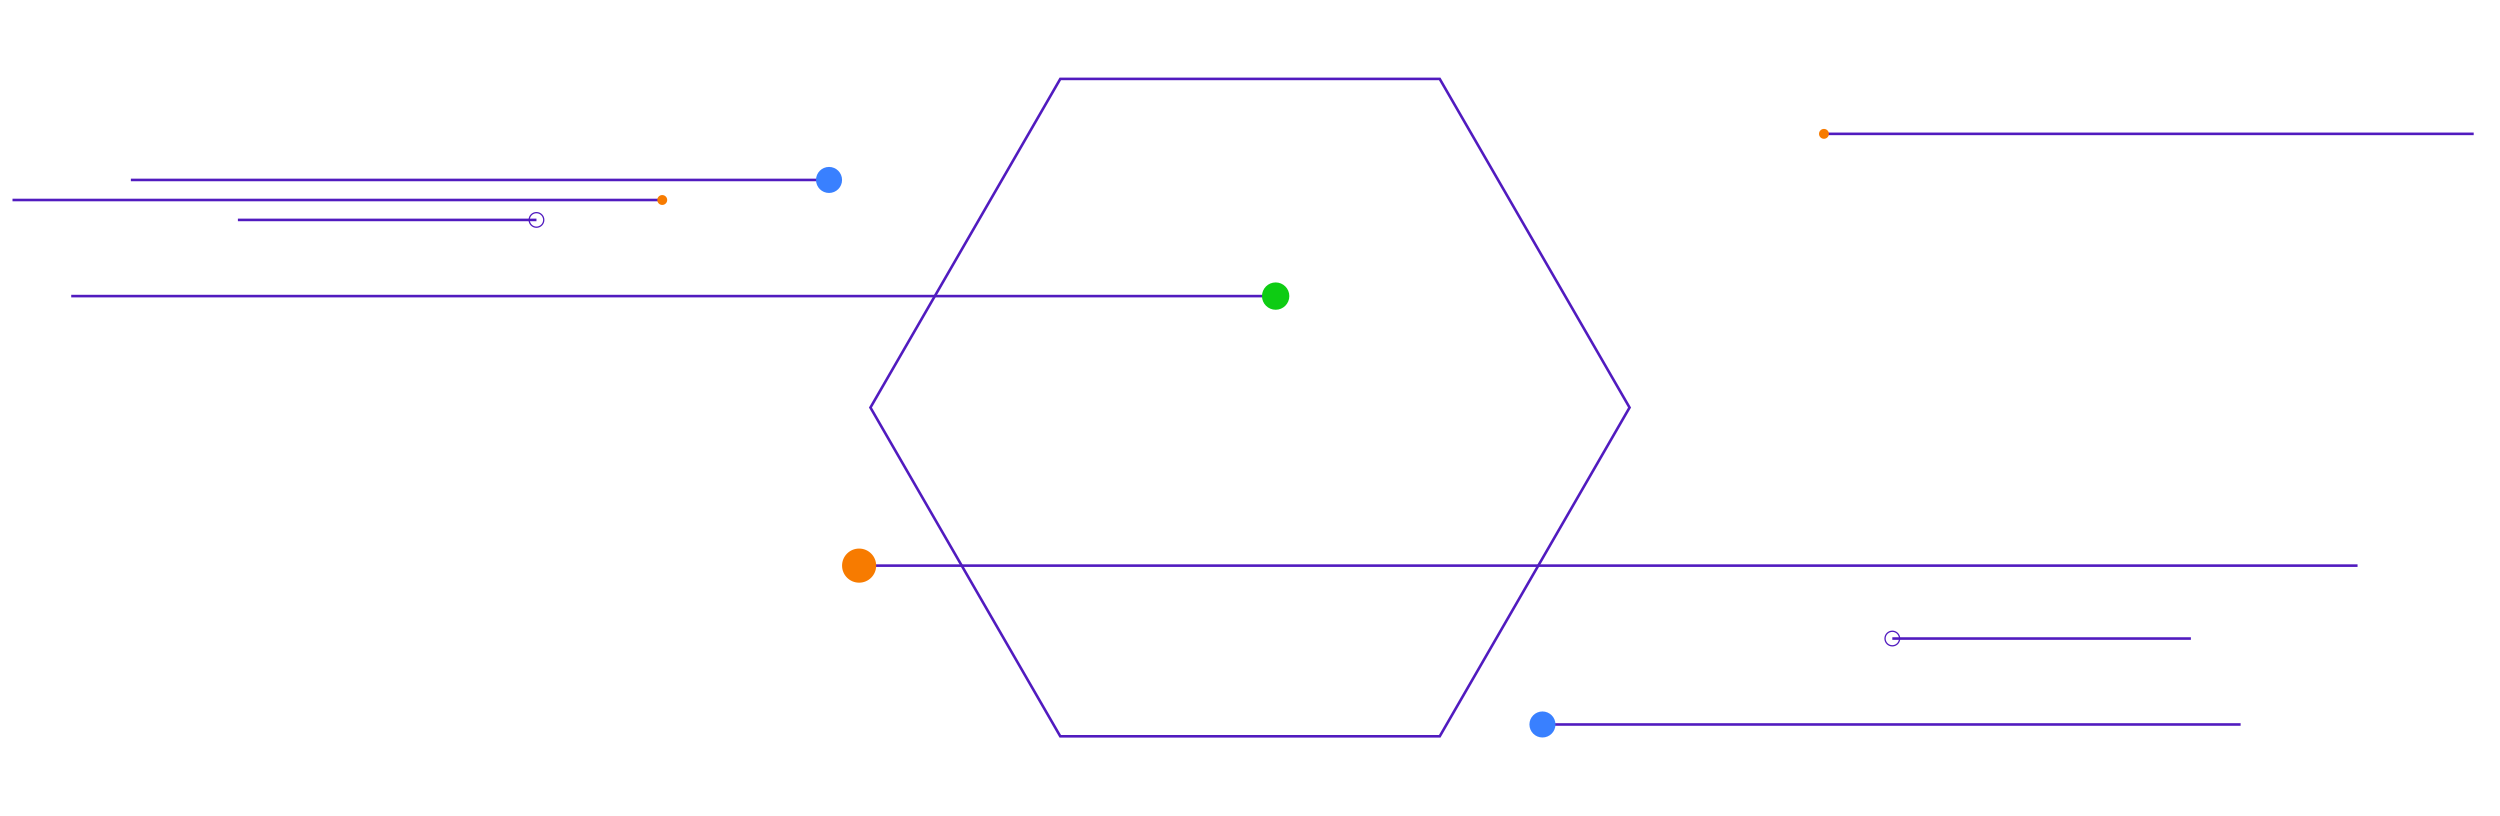
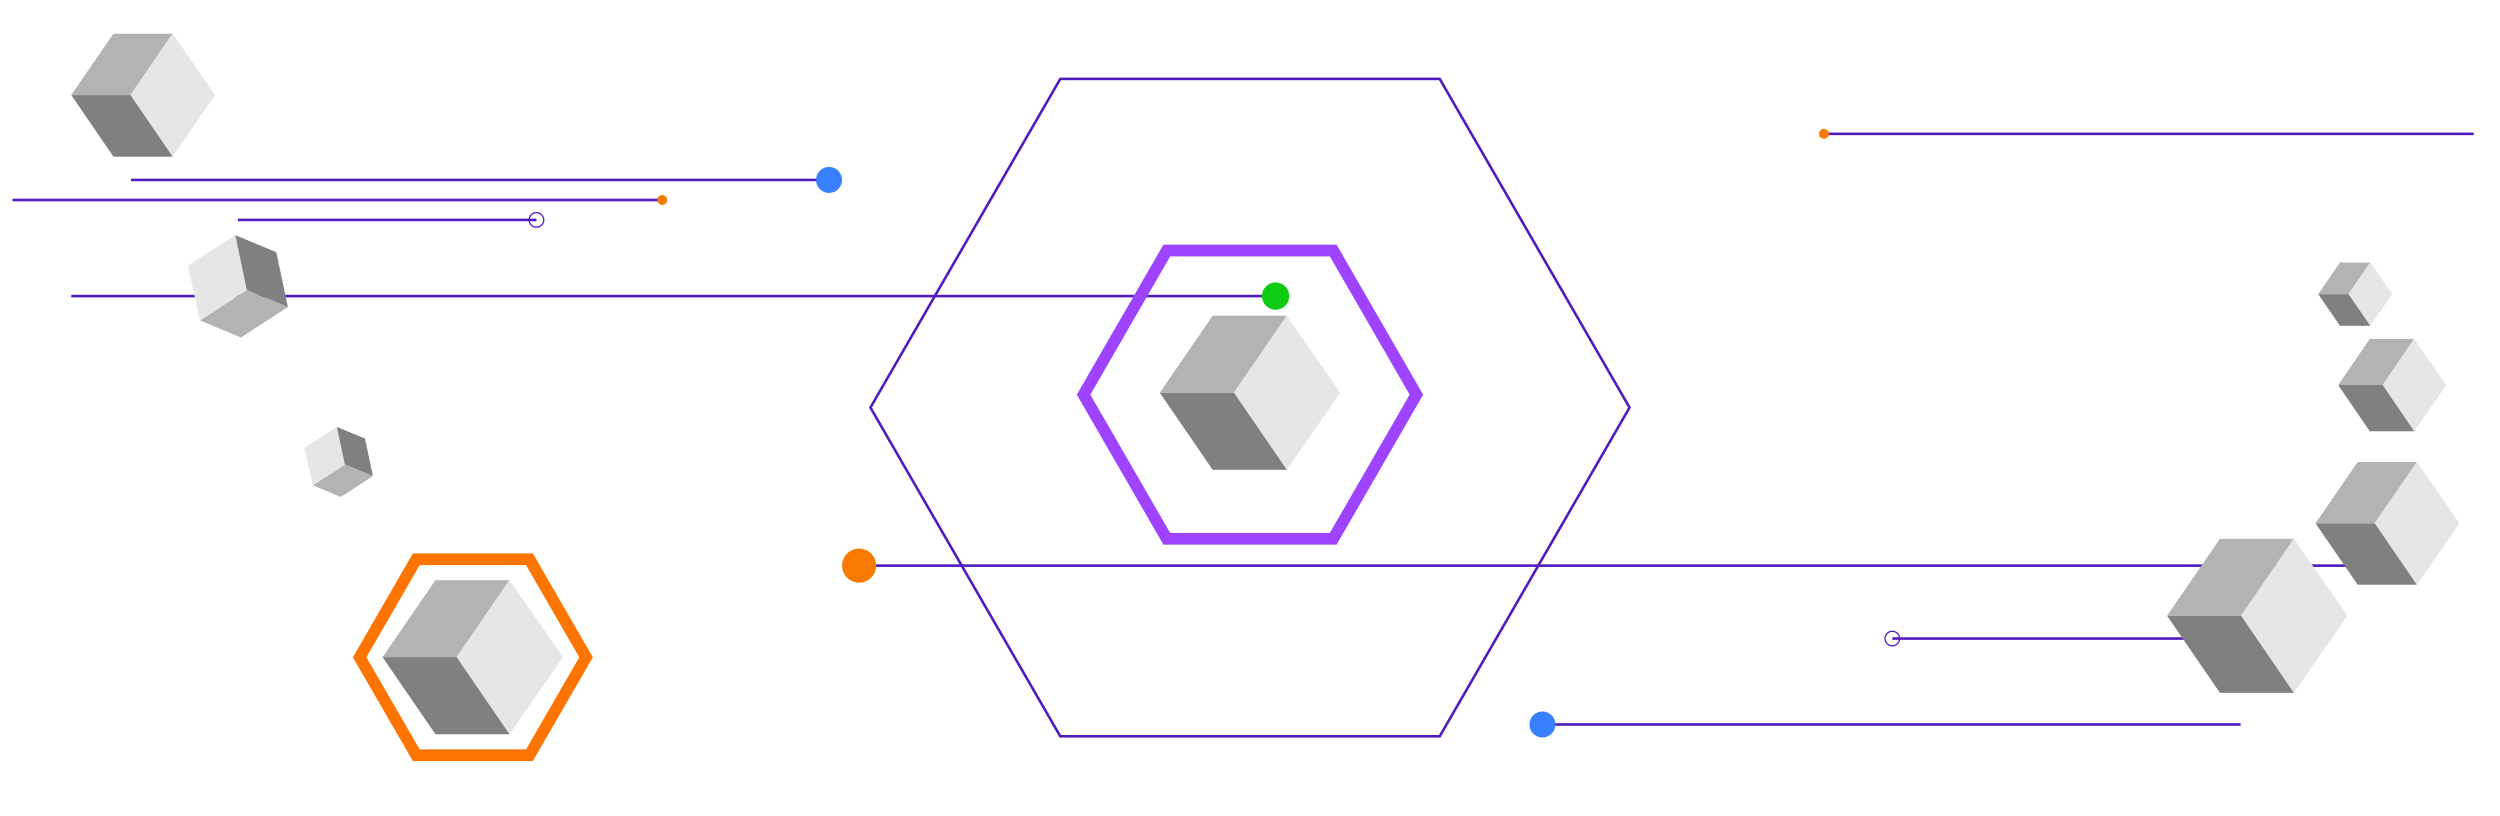
<svg xmlns="http://www.w3.org/2000/svg" id="Layer_1" version="1.1" viewBox="0 0 1920 626.1">
  <defs>
    <style>
-       .st0, .st1 {
+       .st0 {
+         fill: gray;
+       }
+ 
+       .st1 {
+         fill: #e6e6e6;
+       }
+ 
+       .st2 {
+         stroke: #fd7400;
+       }
+ 
+       .st2, .st3, .st4, .st5 {
        fill: none;
-         stroke: #511bbf;
        stroke-miterlimit: 10;
      }

-       .st2 {
+       .st2, .st4 {
+         stroke-width: 9px;
+       }
+ 
+       .st3, .st5 {
+         stroke: #511bbf;
+       }
+ 
+       .st6 {
        fill: #3980ff;
      }

-       .st3 {
+       .st7 {
        fill: #f77b00;
      }

-       .st1 {
+       .st4 {
+         stroke: #9e43ff;
+       }
+ 
+       .st8 {
+         fill: #b3b3b3;
+       }
+ 
+       .st5 {
        stroke-width: 2px;
      }

-       .st4 {
+       .st9 {
        fill: #0ecc13;
      }
    </style>
  </defs>
-   <line class="st1" x1="100.5" y1="138.2" x2="636.7" y2="138.2" />
-   <line class="st1" x1="9.6" y1="153.6" x2="508.6" y2="153.6" />
-   <line class="st1" x1="182.7" y1="168.9" x2="412" y2="168.9" />
-   <line class="st1" x1="54.7" y1="227.4" x2="979.7" y2="227.4" />
-   <circle class="st2" cx="636.7" cy="138.2" r="10" />
-   <circle class="st3" cx="508.6" cy="153.6" r="3.8" />
-   <circle class="st4" cx="979.7" cy="227.4" r="10.5" />
-   <circle class="st0" cx="412" cy="168.9" r="5.6" />
-   <line class="st1" x1="1720.8" y1="556.4" x2="1184.6" y2="556.4" />
-   <line class="st1" x1="1899.8" y1="102.8" x2="1400.8" y2="102.8" />
-   <line class="st1" x1="1682.6" y1="490.4" x2="1453.3" y2="490.4" />
-   <line class="st1" x1="1810.6" y1="434.4" x2="659.8" y2="434.4" />
-   <circle class="st2" cx="1184.6" cy="556.4" r="10" />
-   <circle class="st3" cx="1400.8" cy="102.8" r="3.8" />
-   <circle class="st3" cx="659.8" cy="434.4" r="13.1" />
-   <circle class="st0" cx="1453.3" cy="490.4" r="5.6" />
-   <polygon class="st1" points="1105.7 60.6 814.3 60.6 668.5 313 814.3 565.5 1105.7 565.5 1251.5 313 1105.7 60.6" />
+   <line class="st5" x1="100.5" y1="138.2" x2="636.7" y2="138.2" />
+   <line class="st5" x1="9.6" y1="153.6" x2="508.6" y2="153.6" />
+   <line class="st5" x1="182.7" y1="168.9" x2="412" y2="168.9" />
+   <line class="st5" x1="54.7" y1="227.4" x2="979.7" y2="227.4" />
+   <circle class="st6" cx="636.7" cy="138.2" r="10" />
+   <circle class="st7" cx="508.6" cy="153.6" r="3.8" transform="translate(172.1 564.7) rotate(-67.5)" />
+   <circle class="st9" cx="979.7" cy="227.4" r="10.5" />
+   <circle class="st3" cx="412" cy="168.9" r="5.6" />
+   <line class="st5" x1="1720.8" y1="556.4" x2="1184.6" y2="556.4" />
+   <line class="st5" x1="1899.8" y1="102.8" x2="1400.8" y2="102.8" />
+   <line class="st5" x1="1682.6" y1="490.4" x2="1453.3" y2="490.4" />
+   <line class="st5" x1="1810.6" y1="434.4" x2="659.8" y2="434.4" />
+   <circle class="st6" cx="1184.6" cy="556.4" r="10" />
+   <circle class="st7" cx="1400.8" cy="102.8" r="3.8" />
+   <circle class="st7" cx="659.8" cy="434.4" r="13.1" />
+   <circle class="st3" cx="1453.3" cy="490.4" r="5.6" />
+   <polygon class="st5" points="1105.7 60.6 814.3 60.6 668.5 313 814.3 565.5 1105.7 565.5 1251.5 313 1105.7 60.6" />
+   <g>
+     <g>
+       <polygon class="st8" points="1820.4 201.6 1803.7 225.9 1780.4 225.9 1797.1 201.6 1820.4 201.6" />
+       <polygon class="st1" points="1820.4 201.6 1837.3 225.9 1820.4 250.2 1803.7 225.9 1820.4 201.6" />
+       <polygon class="st0" points="1803.7 225.9 1820.4 250.2 1797.1 250.2 1780.4 225.9 1803.7 225.9" />
+     </g>
+     <g>
+       <polygon class="st8" points="1761.7 413.8 1721.2 472.9 1664.3 472.9 1704.9 413.8 1761.7 413.8" />
+       <polygon class="st1" points="1761.7 413.8 1802.9 472.9 1761.7 532.1 1721.2 472.9 1761.7 413.8" />
+       <polygon class="st0" points="1721.2 472.9 1761.7 532.1 1704.9 532.1 1664.3 472.9 1721.2 472.9" />
+     </g>
+     <g>
+       <polygon class="st8" points="1856.2 354.8 1823.8 401.9 1778.3 401.9 1810.7 354.8 1856.2 354.8" />
+       <polygon class="st1" points="1856.2 354.8 1888.9 401.9 1856.2 449.1 1823.8 401.9 1856.2 354.8" />
+       <polygon class="st0" points="1823.8 401.9 1856.2 449.1 1810.7 449.1 1778.3 401.9 1823.8 401.9" />
+     </g>
+     <g>
+       <polygon class="st8" points="1854.1 260.3 1829.9 295.7 1795.7 295.7 1820 260.3 1854.1 260.3" />
+       <polygon class="st1" points="1854.1 260.3 1878.8 295.7 1854.1 331.2 1829.9 295.7 1854.1 260.3" />
+       <polygon class="st0" points="1829.9 295.7 1854.1 331.2 1820 331.2 1795.7 295.7 1829.9 295.7" />
+     </g>
+   </g>
+   <g>
+     <polygon class="st8" points="988.3 242.5 947.7 301.6 890.7 301.6 931.3 242.5 988.3 242.5" />
+     <polygon class="st1" points="988.3 242.5 1029.3 301.6 988.3 360.8 947.7 301.6 988.3 242.5" />
+     <polygon class="st0" points="947.7 301.6 988.3 360.8 931.3 360.8 890.7 301.6 947.7 301.6" />
+   </g>
+   <g>
+     <g>
+       <polygon class="st8" points="240.2 372.7 264.8 356.7 286.4 365.6 261.7 381.7 240.2 372.7" />
+       <polygon class="st1" points="240.2 372.7 233.8 343.9 258.7 327.9 264.8 356.7 240.2 372.7" />
+       <polygon class="st0" points="264.8 356.7 258.7 327.9 280.3 336.8 286.4 365.6 264.8 356.7" />
+     </g>
+     <g>
+       <polygon class="st8" points="391.3 445.6 350.7 504.7 293.8 504.7 334.4 445.6 391.3 445.6" />
+       <polygon class="st1" points="391.3 445.6 432.4 504.7 391.3 563.9 350.7 504.7 391.3 445.6" />
+       <polygon class="st0" points="350.7 504.7 391.3 563.9 334.4 563.9 293.8 504.7 350.7 504.7" />
+     </g>
+     <g>
+       <polygon class="st8" points="132.6 25.9 100.2 73 54.7 73 87.1 25.9 132.6 25.9" />
+       <polygon class="st1" points="132.6 25.9 165.2 73 132.6 120.3 100.2 73 132.6 25.9" />
+       <polygon class="st0" points="100.2 73 132.6 120.3 87.1 120.3 54.7 73 100.2 73" />
+     </g>
+     <g>
+       <polygon class="st8" points="153.6 246.1 189.5 222.7 221.1 235.8 185 259.2 153.6 246.1" />
+       <polygon class="st1" points="153.6 246.1 144.3 204 180.7 180.6 189.5 222.7 153.6 246.1" />
+       <polygon class="st0" points="189.5 222.7 180.7 180.6 212.2 193.7 221.1 235.8 189.5 222.7" />
+     </g>
+   </g>
+   <polygon class="st2" points="406.6 429.5 319.7 429.5 276.2 504.8 319.7 580 406.6 580 450.1 504.8 406.6 429.5" />
+   <polygon class="st4" points="1023.9 192.4 896.1 192.4 832.2 303.1 896.1 413.8 1023.9 413.8 1087.8 303.1 1023.9 192.4" />
</svg>
